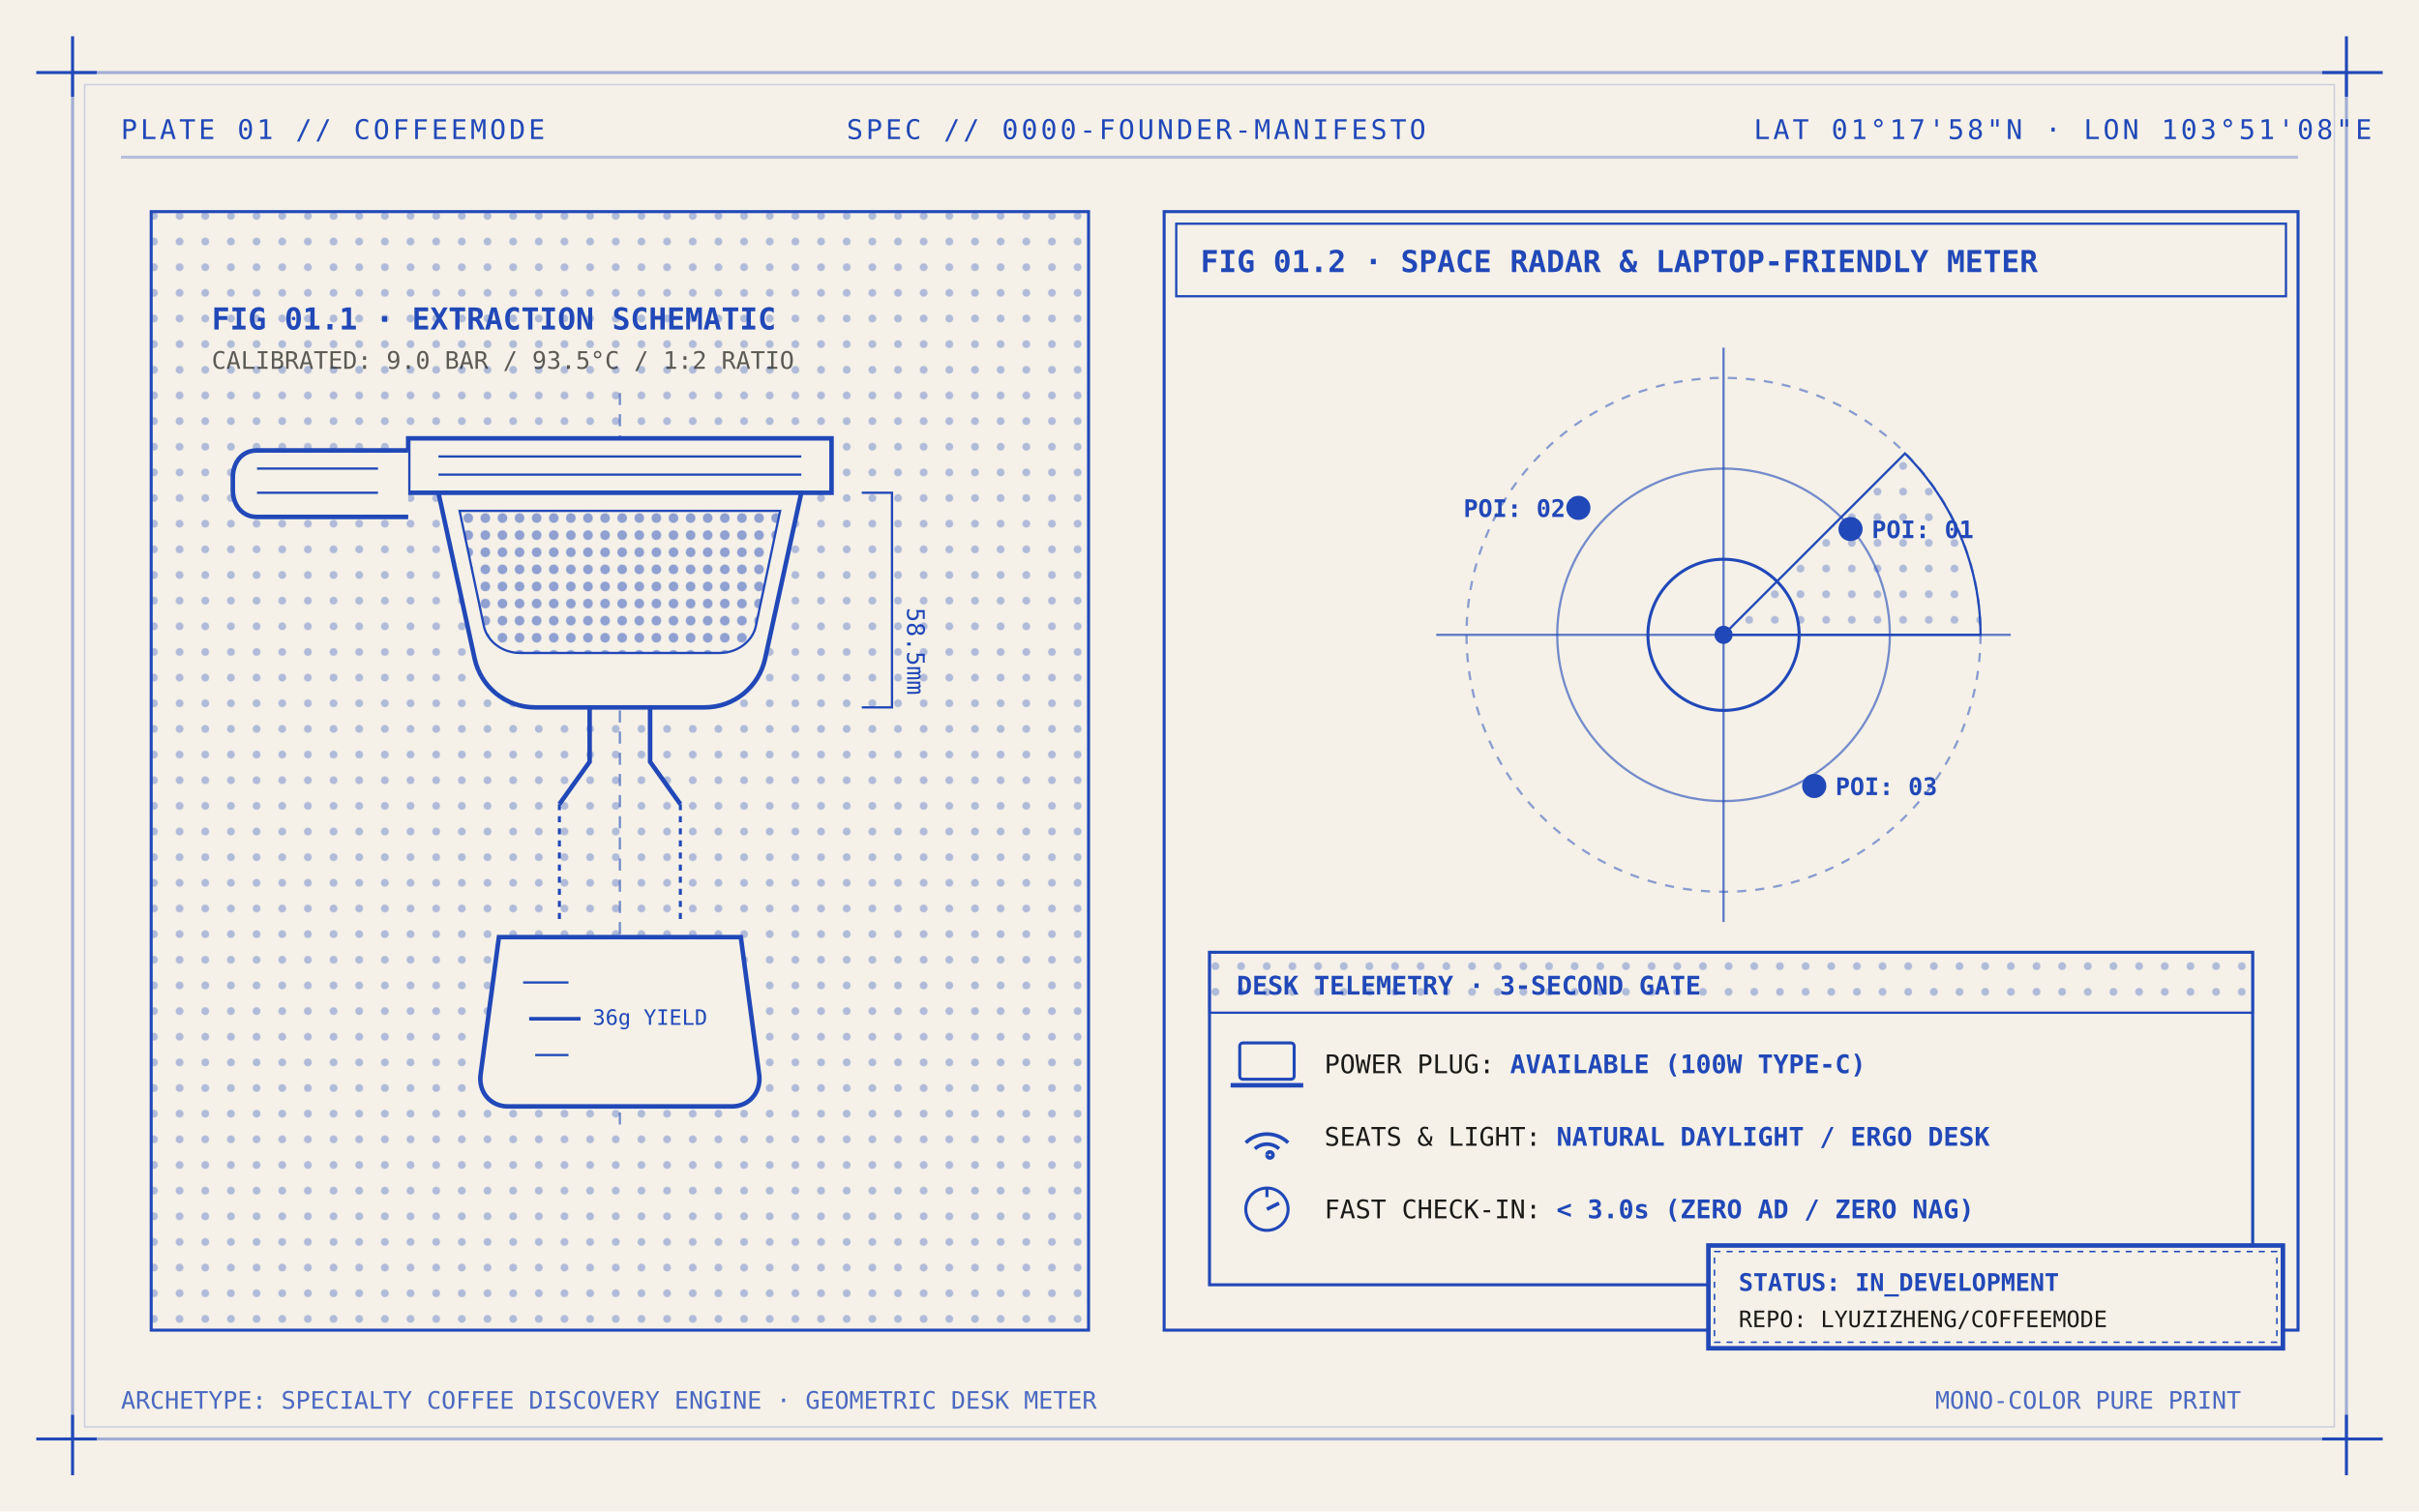
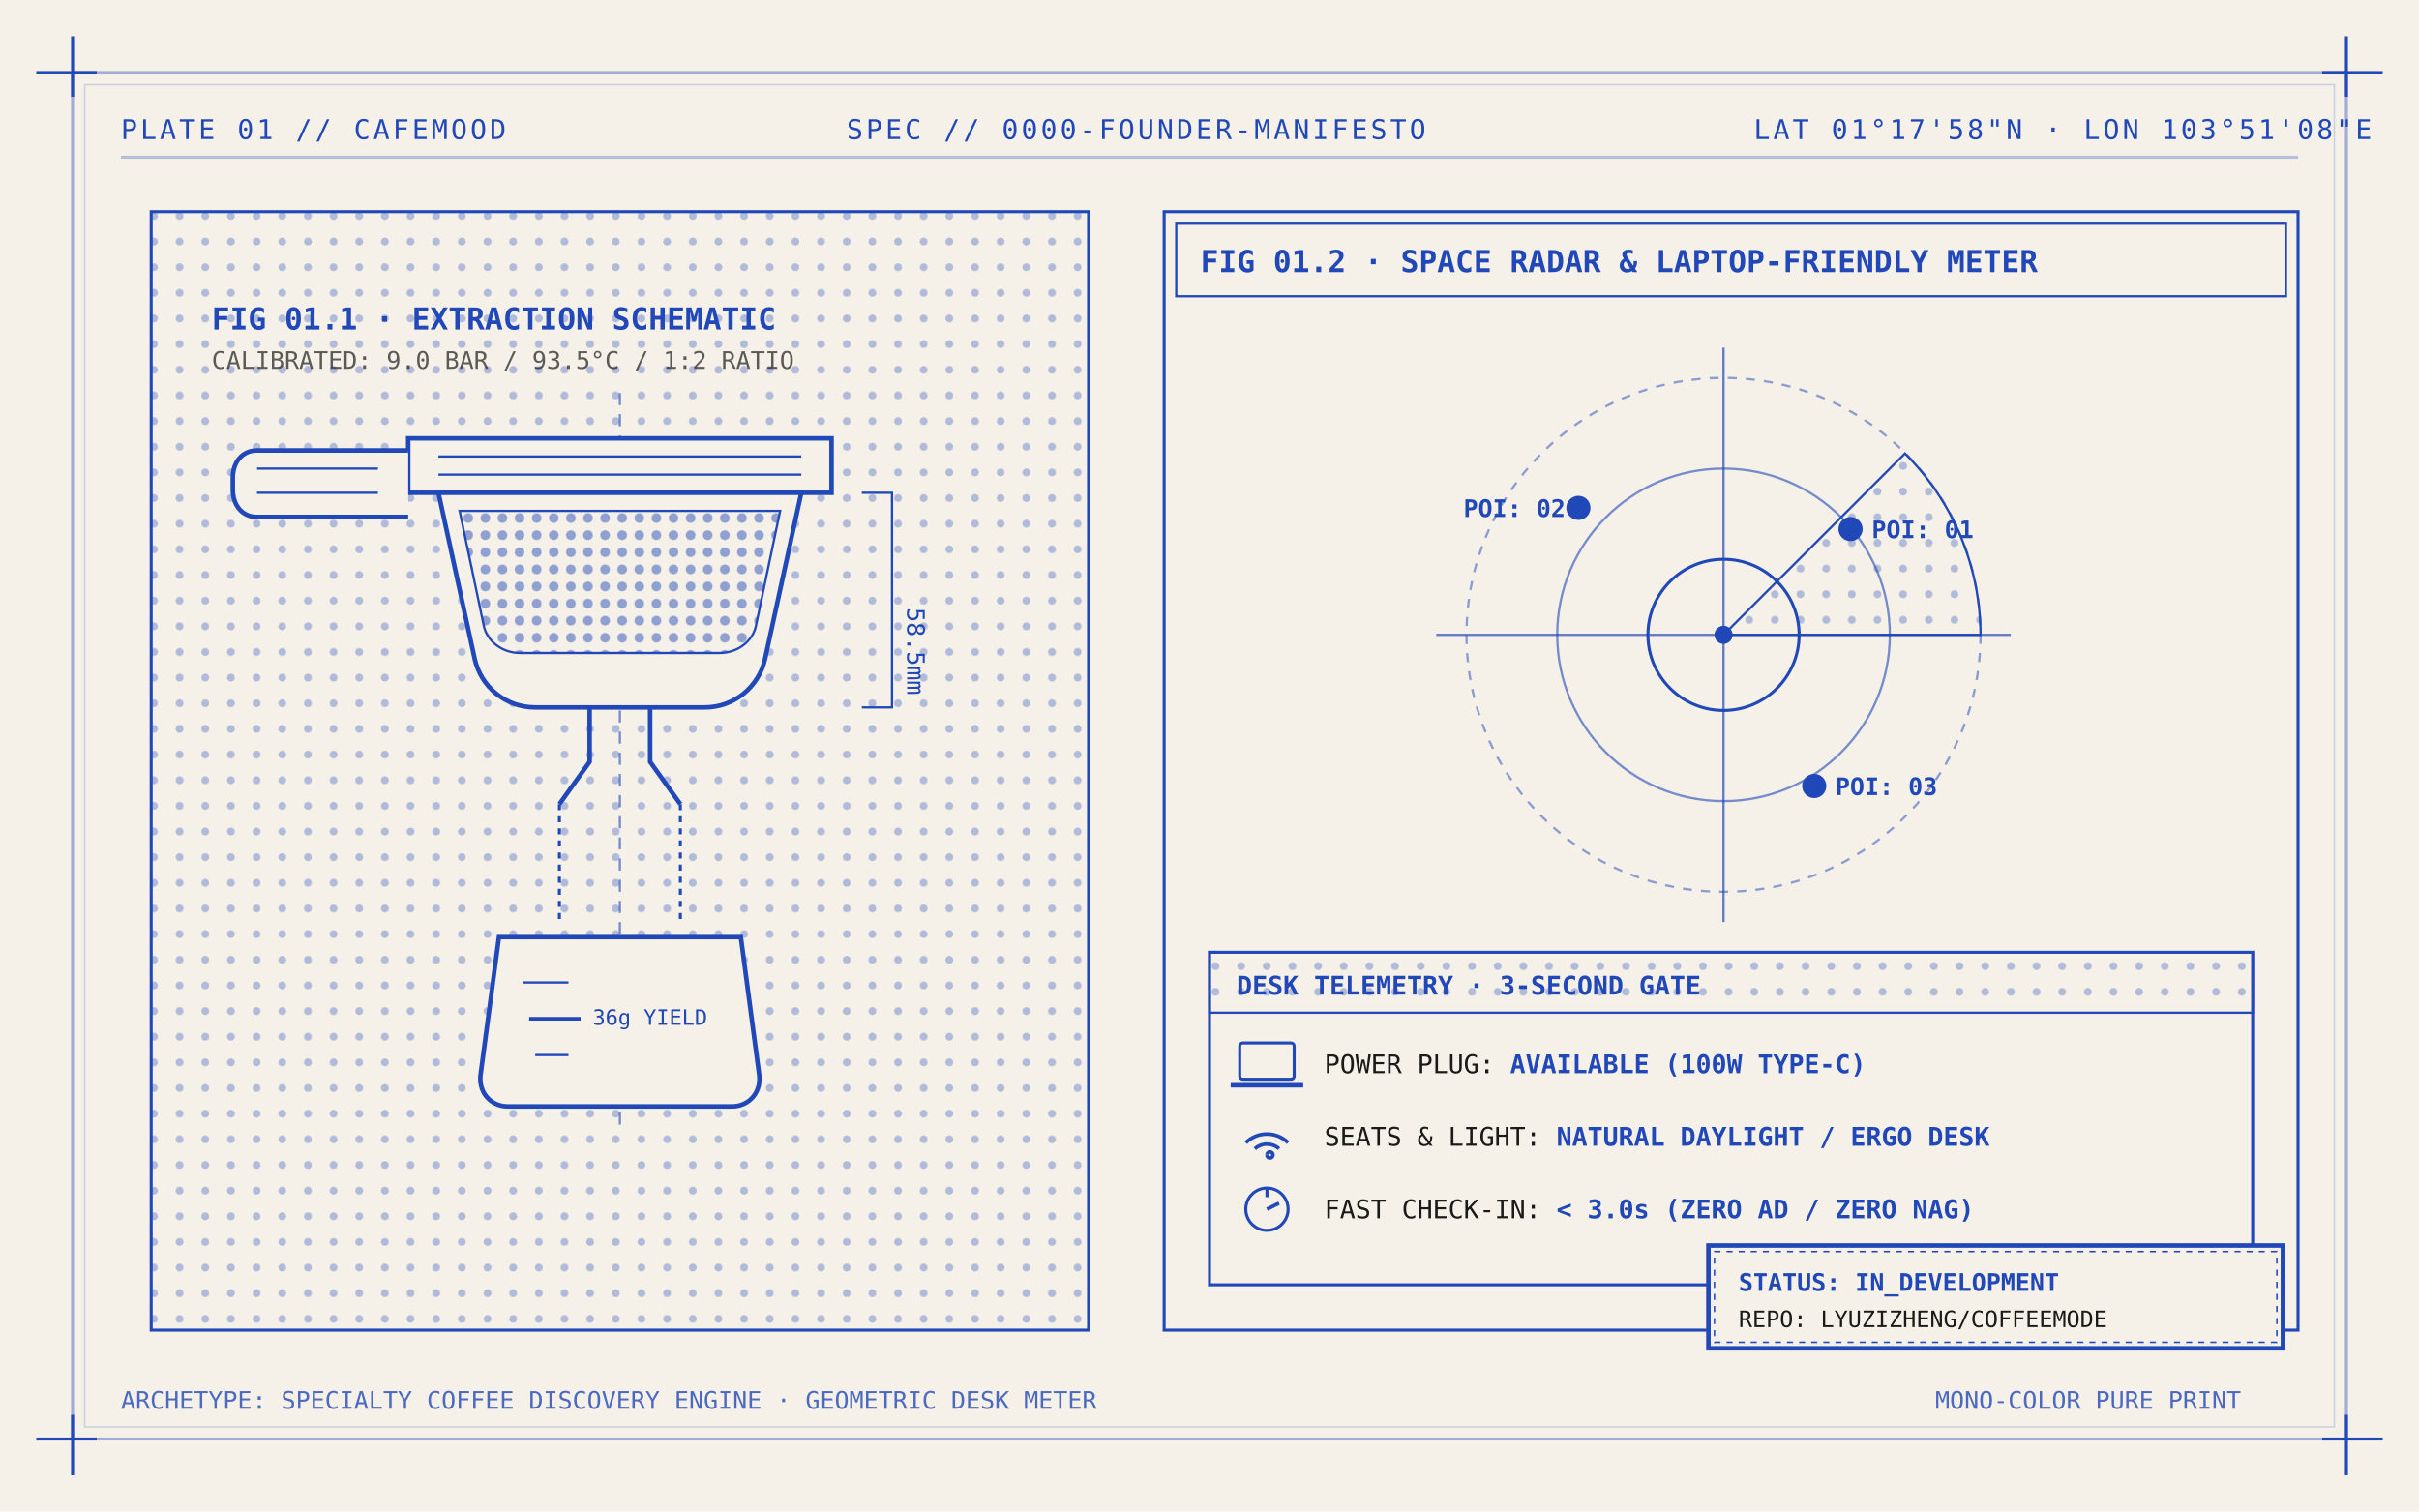
<svg xmlns="http://www.w3.org/2000/svg" viewBox="0 0 800 500" width="100%" height="100%">
  <defs>
    <pattern id="mono-halftone-cm" width="12" height="12" patternUnits="userSpaceOnUse" patternTransform="rotate(45)">
      <circle cx="2.5" cy="2.5" r="1.3" fill="#2148B8" fill-opacity="0.32" />
      <circle cx="8.5" cy="8.5" r="1.3" fill="#2148B8" fill-opacity="0.32" />
    </pattern>
    <pattern id="mono-dense-cm" width="8" height="8" patternUnits="userSpaceOnUse" patternTransform="rotate(45)">
      <circle cx="2" cy="2" r="1.6" fill="#2148B8" fill-opacity="0.48" />
      <circle cx="6" cy="6" r="1.6" fill="#2148B8" fill-opacity="0.48" />
    </pattern>
  </defs>
  <rect width="800" height="500" fill="#F5F1E8" />
  <rect x="24" y="24" width="752" height="452" fill="none" stroke="#2148B8" stroke-width="1" stroke-opacity="0.4" />
  <rect x="28" y="28" width="744" height="444" fill="none" stroke="#2148B8" stroke-width="0.5" stroke-opacity="0.2" />
  <path d="M12 24h20M24 12v20 M768 24h20M776 12v20 M12 476h20M24 468v20 M768 476h20M776 468v20" stroke="#2148B8" stroke-width="1" />
  <g font-family="monospace" font-size="9" fill="#2148B8" letter-spacing="1">
-     <text x="40" y="46">PLATE 01 // COFFEEMODE</text>
+     <text x="40" y="46">PLATE 01 // CAFEMOOD</text>
    <text x="280" y="46">SPEC // 0000-FOUNDER-MANIFESTO</text>
    <text x="580" y="46">LAT 01°17'58"N · LON 103°51'08"E</text>
    <line x1="40" y1="52" x2="760" y2="52" stroke="#2148B8" stroke-width="1" stroke-opacity="0.3" />
  </g>
  <rect x="50" y="70" width="310" height="370" fill="url(#mono-halftone-cm)" />
  <rect x="50" y="70" width="310" height="370" fill="none" stroke="#2148B8" stroke-width="1" />
  <g transform="translate(70, 95)">
    <text x="0" y="14" font-family="monospace" font-size="10" font-weight="bold" fill="#2148B8">FIG 01.1 · EXTRACTION SCHEMATIC</text>
    <text x="0" y="27" font-family="monospace" font-size="8" fill="#1A1A18" fill-opacity="0.7">CALIBRATED: 9.0 BAR / 93.5°C / 1:2 RATIO</text>
    <line x1="135" y1="35" x2="135" y2="280" stroke="#2148B8" stroke-width="0.75" stroke-dasharray="4,3" stroke-opacity="0.6" />
    <rect x="65" y="50" width="140" height="18" fill="#F5F1E8" stroke="#2148B8" stroke-width="1.5" />
    <line x1="75" y1="56" x2="195" y2="56" stroke="#2148B8" stroke-width="0.75" />
    <line x1="75" y1="62" x2="195" y2="62" stroke="#2148B8" stroke-width="0.75" />
    <path d="M75 68 h120 l-12 55 c-2 9 -10 16 -20 16 h-56 c-10 0 -18 -7 -20 -16 z" fill="#F5F1E8" stroke="#2148B8" stroke-width="1.5" />
    <path d="M82 74 h106 l-8 38 c-1 5 -6 9 -12 9 h-66 c-6 0 -11 -4 -12 -9 z" fill="url(#mono-dense-cm)" stroke="#2148B8" stroke-width="0.75" />
    <path d="M125 139 v18 l-10 14" fill="none" stroke="#2148B8" stroke-width="1.5" />
    <path d="M145 139 v18 l10 14" fill="none" stroke="#2148B8" stroke-width="1.5" />
    <path d="M65 54 h-50 c-5 0 -8 4 -8 9 v4 c0 5 3 9 8 9 h50" fill="#F5F1E8" stroke="#2148B8" stroke-width="1.5" />
    <line x1="15" y1="60" x2="55" y2="60" stroke="#2148B8" stroke-width="0.75" />
    <line x1="15" y1="68" x2="55" y2="68" stroke="#2148B8" stroke-width="0.75" />
    <path d="M115 171 v40 M155 171 v40" stroke="#2148B8" stroke-width="1" stroke-dasharray="2,2" />
    <path d="M95 215 h80 l6 45 c1 6 -3 11 -9 11 h-74 c-6 0 -10 -5 -9 -11 z" fill="#F5F1E8" stroke="#2148B8" stroke-width="1.5" />
    <line x1="103" y1="230" x2="118" y2="230" stroke="#2148B8" stroke-width="0.75" />
    <line x1="105" y1="242" x2="122" y2="242" stroke="#2148B8" stroke-width="1.2" />
    <line x1="107" y1="254" x2="118" y2="254" stroke="#2148B8" stroke-width="0.75" />
    <text x="126" y="244" font-family="monospace" font-size="7" fill="#2148B8">36g YIELD</text>
    <path d="M215 68 h10 v71 h-10" fill="none" stroke="#2148B8" stroke-width="0.75" />
    <text x="230" y="106" font-family="monospace" font-size="8" fill="#2148B8" transform="rotate(90 230 106)">58.5mm</text>
  </g>
  <g transform="translate(385, 70)">
    <rect x="0" y="0" width="375" height="370" fill="none" stroke="#2148B8" stroke-width="1" />
    <rect x="4" y="4" width="367" height="24" fill="#F5F1E8" stroke="#2148B8" stroke-width="0.75" />
    <text x="12" y="20" font-family="monospace" font-size="10" font-weight="bold" fill="#2148B8">FIG 01.2 · SPACE RADAR &amp; LAPTOP-FRIENDLY METER</text>
    <g transform="translate(185, 140)">
      <circle cx="0" cy="0" r="85" fill="none" stroke="#2148B8" stroke-width="0.75" stroke-dasharray="3,3" stroke-opacity="0.5" />
      <circle cx="0" cy="0" r="55" fill="none" stroke="#2148B8" stroke-width="0.75" stroke-opacity="0.6" />
      <circle cx="0" cy="0" r="25" fill="none" stroke="#2148B8" stroke-width="1" />
      <circle cx="0" cy="0" r="3" fill="#2148B8" />
      <line x1="-95" y1="0" x2="95" y2="0" stroke="#2148B8" stroke-width="0.75" stroke-opacity="0.7" />
      <line x1="0" y1="-95" x2="0" y2="95" stroke="#2148B8" stroke-width="0.75" stroke-opacity="0.7" />
      <path d="M0 0 L60 -60 A85 85 0 0 1 85 0 Z" fill="url(#mono-halftone-cm)" stroke="#2148B8" stroke-width="0.75" />
      <g transform="translate(42, -35)">
        <circle cx="0" cy="0" r="4" fill="#2148B8" />
        <text x="7" y="3" font-family="monospace" font-size="8" font-weight="bold" fill="#2148B8">POI: 01</text>
      </g>
      <g transform="translate(-48, -42)">
        <circle cx="0" cy="0" r="4" fill="#2148B8" />
        <text x="-38" y="3" font-family="monospace" font-size="8" font-weight="bold" fill="#2148B8">POI: 02</text>
      </g>
      <g transform="translate(30, 50)">
        <circle cx="0" cy="0" r="4" fill="#2148B8" />
        <text x="7" y="3" font-family="monospace" font-size="8" font-weight="bold" fill="#2148B8">POI: 03</text>
      </g>
    </g>
    <rect x="15" y="245" width="345" height="110" fill="#F5F1E8" stroke="#2148B8" stroke-width="1" />
    <rect x="15" y="245" width="345" height="20" fill="url(#mono-halftone-cm)" stroke="#2148B8" stroke-width="0.75" />
    <text x="24" y="259" font-family="monospace" font-size="8.5" font-weight="bold" fill="#2148B8">DESK TELEMETRY · 3-SECOND GATE</text>
    <g transform="translate(25, 275)">
      <rect x="0" y="0" width="18" height="12" rx="1" fill="none" stroke="#2148B8" stroke-width="1" />
      <line x1="-3" y1="14" x2="21" y2="14" stroke="#2148B8" stroke-width="1.5" />
      <text x="28" y="10" font-family="monospace" font-size="8.5" fill="#1A1A18">POWER PLUG: <tspan font-weight="bold" fill="#2148B8">AVAILABLE (100W TYPE-C)</tspan>
      </text>
    </g>
    <g transform="translate(25, 298)">
      <path d="M2 10 A10 10 0 0 1 16 10 M5 12 A6 6 0 0 1 13 12 M9 14 a1 1 0 1 1 0 0.1" fill="none" stroke="#2148B8" stroke-width="1.2" />
      <text x="28" y="11" font-family="monospace" font-size="8.5" fill="#1A1A18">SEATS &amp; LIGHT: <tspan font-weight="bold" fill="#2148B8">NATURAL DAYLIGHT / ERGO DESK</tspan>
      </text>
    </g>
    <g transform="translate(25, 322)">
      <circle cx="9" cy="8" r="7" fill="none" stroke="#2148B8" stroke-width="1" />
      <line x1="9" y1="1" x2="9" y2="4" stroke="#2148B8" stroke-width="1" />
      <line x1="9" y1="8" x2="13" y2="6" stroke="#2148B8" stroke-width="1.2" />
      <text x="28" y="11" font-family="monospace" font-size="8.5" fill="#1A1A18">FAST CHECK-IN: <tspan font-weight="bold" fill="#2148B8">&lt; 3.0s (ZERO AD / ZERO NAG)</tspan>
      </text>
    </g>
  </g>
  <g transform="translate(565, 412)">
    <rect x="0" y="0" width="190" height="34" fill="#F5F1E8" stroke="#2148B8" stroke-width="1.5" />
    <rect x="2" y="2" width="186" height="30" fill="none" stroke="#2148B8" stroke-width="0.5" stroke-dasharray="2,2" />
    <text x="10" y="15" font-family="monospace" font-size="8" font-weight="bold" fill="#2148B8">STATUS: IN_DEVELOPMENT</text>
    <text x="10" y="27" font-family="monospace" font-size="7.5" fill="#1A1A18">REPO: LYUZIZHENG/COFFEEMODE</text>
  </g>
  <g font-family="monospace" font-size="8" fill="#2148B8" fill-opacity="0.8">
    <text x="40" y="466">ARCHETYPE: SPECIALTY COFFEE DISCOVERY ENGINE · GEOMETRIC DESK METER</text>
    <text x="640" y="466">MONO-COLOR PURE PRINT</text>
  </g>
</svg>
